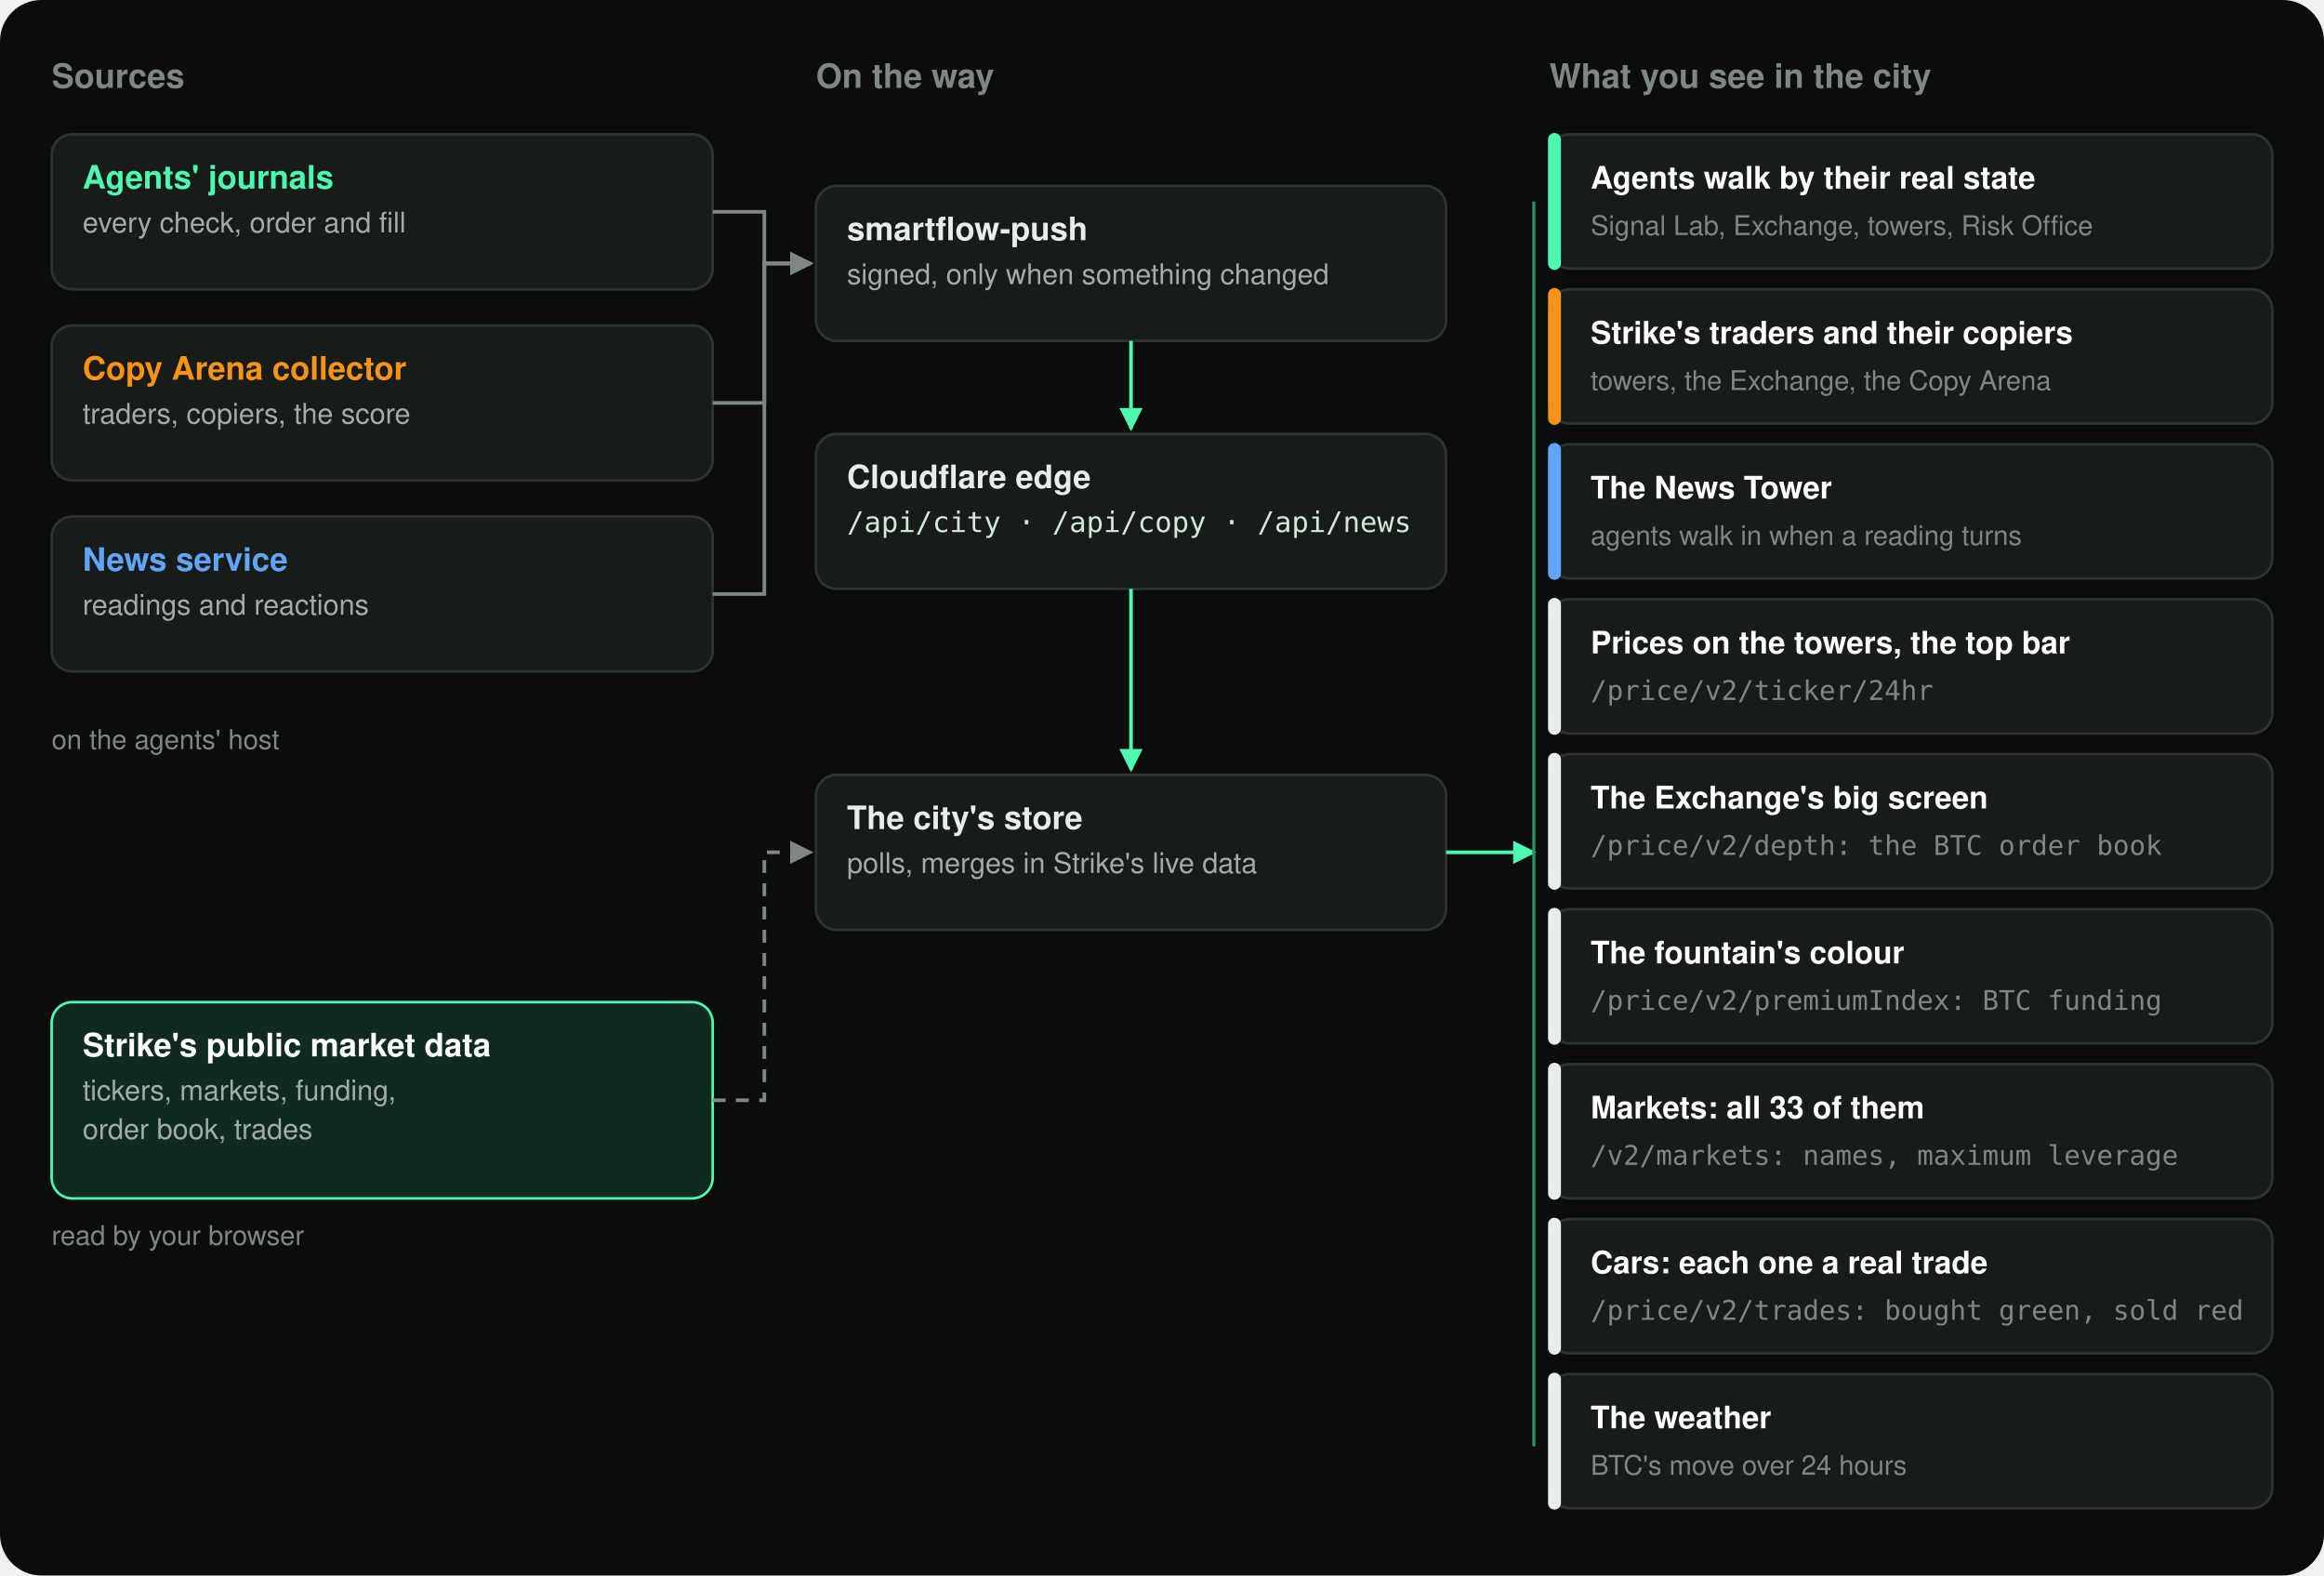
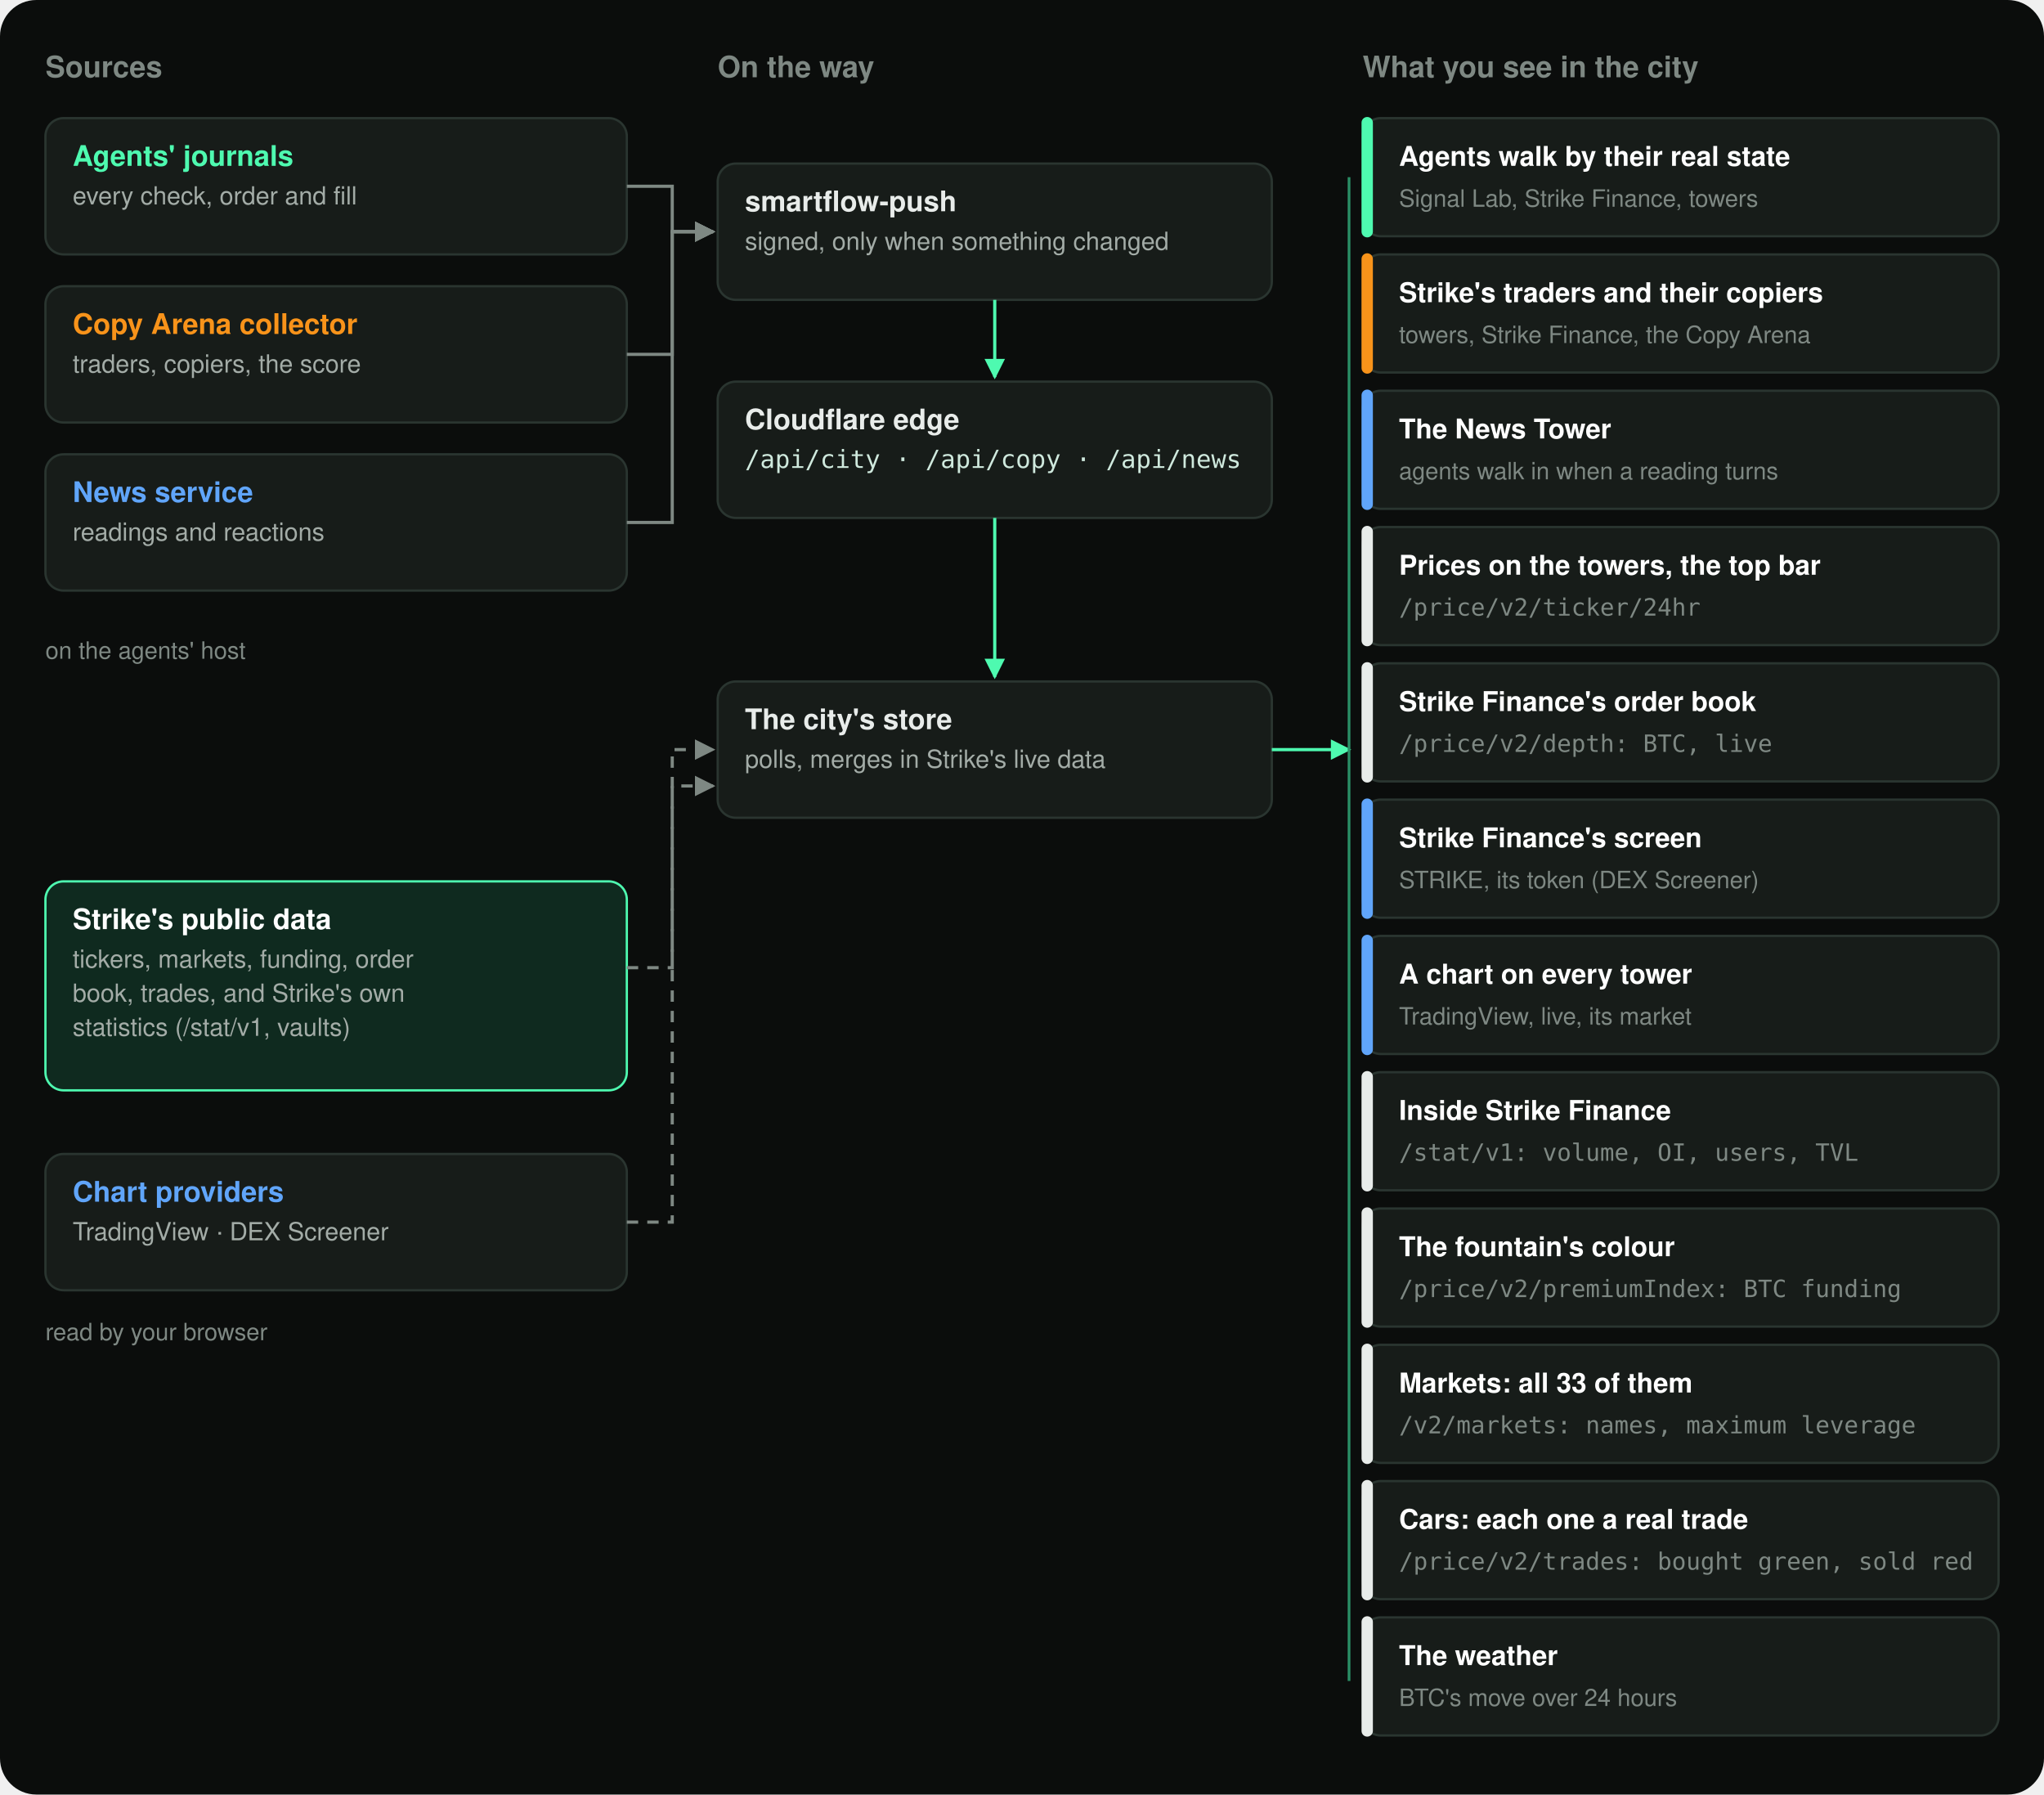
- <svg xmlns="http://www.w3.org/2000/svg" viewBox="0 0 900 610" width="900" height="610" role="img" aria-label="Where everything in the city comes from: the host's snapshots and Strike's public market data">
+ <svg xmlns="http://www.w3.org/2000/svg" viewBox="0 0 900 790" width="900" height="790" role="img" aria-label="Where everything in the city comes from: the host's snapshots, Strike's public data and the chart providers">
  <defs>
    <marker id="h-mint" markerWidth="9" markerHeight="9" refX="8" refY="4.5" orient="auto" markerUnits="userSpaceOnUse">
      <path d="M0,0 L9,4.5 L0,9 z" fill="#4efab0" />
    </marker>
    <marker id="s-mint" markerWidth="9" markerHeight="9" refX="1" refY="4.5" orient="auto" markerUnits="userSpaceOnUse">
      <path d="M9,0 L0,4.5 L9,9 z" fill="#4efab0" />
    </marker>
    <marker id="h-faint" markerWidth="9" markerHeight="9" refX="8" refY="4.5" orient="auto" markerUnits="userSpaceOnUse">
      <path d="M0,0 L9,4.5 L0,9 z" fill="#7e8883" />
    </marker>
    <marker id="s-faint" markerWidth="9" markerHeight="9" refX="1" refY="4.5" orient="auto" markerUnits="userSpaceOnUse">
      <path d="M9,0 L0,4.5 L9,9 z" fill="#7e8883" />
    </marker>
    <marker id="h-gold" markerWidth="9" markerHeight="9" refX="8" refY="4.5" orient="auto" markerUnits="userSpaceOnUse">
      <path d="M0,0 L9,4.5 L0,9 z" fill="#f8931a" />
    </marker>
    <marker id="s-gold" markerWidth="9" markerHeight="9" refX="1" refY="4.5" orient="auto" markerUnits="userSpaceOnUse">
      <path d="M9,0 L0,4.5 L9,9 z" fill="#f8931a" />
    </marker>
    <marker id="h-rose" markerWidth="9" markerHeight="9" refX="8" refY="4.5" orient="auto" markerUnits="userSpaceOnUse">
      <path d="M0,0 L9,4.5 L0,9 z" fill="#f472b6" />
    </marker>
    <marker id="s-rose" markerWidth="9" markerHeight="9" refX="1" refY="4.5" orient="auto" markerUnits="userSpaceOnUse">
      <path d="M9,0 L0,4.5 L9,9 z" fill="#f472b6" />
    </marker>
    <marker id="h-sky" markerWidth="9" markerHeight="9" refX="8" refY="4.5" orient="auto" markerUnits="userSpaceOnUse">
      <path d="M0,0 L9,4.5 L0,9 z" fill="#60a5fa" />
    </marker>
    <marker id="s-sky" markerWidth="9" markerHeight="9" refX="1" refY="4.5" orient="auto" markerUnits="userSpaceOnUse">
      <path d="M9,0 L0,4.5 L9,9 z" fill="#60a5fa" />
    </marker>
  </defs>
-   <rect width="900" height="610" rx="16" fill="#0b0d0c" />
+   <rect width="900" height="790" rx="16" fill="#0b0d0c" />
  <text x="20" y="34" font-family="'Plex Sans','IBM Plex Sans','Segoe UI',Helvetica,Arial,sans-serif" font-size="13" font-weight="600" fill="#7e8883">Sources</text>
  <text x="316" y="34" font-family="'Plex Sans','IBM Plex Sans','Segoe UI',Helvetica,Arial,sans-serif" font-size="13" font-weight="600" fill="#7e8883">On the way</text>
  <text x="600" y="34" font-family="'Plex Sans','IBM Plex Sans','Segoe UI',Helvetica,Arial,sans-serif" font-size="13" font-weight="600" fill="#7e8883">What you see in the city</text>
  <g data-group="1">
    <rect x="20" y="52" width="256" height="60" rx="8" fill="#171c19" stroke="#2a3530" stroke-width="1" data-box="1" />
    <text x="32" y="73" font-family="'Plex Sans','IBM Plex Sans','Segoe UI',Helvetica,Arial,sans-serif" font-size="12.5" font-weight="600" fill="#4efab0">Agents' journals</text>
    <text x="32" y="90" font-family="'Plex Sans','IBM Plex Sans','Segoe UI',Helvetica,Arial,sans-serif" font-size="11" font-weight="400" fill="#a3aca7">every check, order and fill</text>
  </g>
  <path d="M276,82 H296 V102 H314" fill="none" stroke="#7e8883" stroke-width="1.4" marker-end="url(#h-faint)" />
  <g data-group="1">
    <rect x="20" y="126" width="256" height="60" rx="8" fill="#171c19" stroke="#2a3530" stroke-width="1" data-box="1" />
    <text x="32" y="147" font-family="'Plex Sans','IBM Plex Sans','Segoe UI',Helvetica,Arial,sans-serif" font-size="12.5" font-weight="600" fill="#f8931a">Copy Arena collector</text>
    <text x="32" y="164" font-family="'Plex Sans','IBM Plex Sans','Segoe UI',Helvetica,Arial,sans-serif" font-size="11" font-weight="400" fill="#a3aca7">traders, copiers, the score</text>
  </g>
  <path d="M276,156 H296 V102 H314" fill="none" stroke="#7e8883" stroke-width="1.4" marker-end="url(#h-faint)" />
  <g data-group="1">
    <rect x="20" y="200" width="256" height="60" rx="8" fill="#171c19" stroke="#2a3530" stroke-width="1" data-box="1" />
    <text x="32" y="221" font-family="'Plex Sans','IBM Plex Sans','Segoe UI',Helvetica,Arial,sans-serif" font-size="12.5" font-weight="600" fill="#60a5fa">News service</text>
    <text x="32" y="238" font-family="'Plex Sans','IBM Plex Sans','Segoe UI',Helvetica,Arial,sans-serif" font-size="11" font-weight="400" fill="#a3aca7">readings and reactions</text>
  </g>
  <path d="M276,230 H296 V102 H314" fill="none" stroke="#7e8883" stroke-width="1.4" marker-end="url(#h-faint)" />
  <text x="20" y="290" font-family="'Plex Sans','IBM Plex Sans','Segoe UI',Helvetica,Arial,sans-serif" font-size="10.5" font-weight="400" fill="#7e8883">on the agents' host</text>
  <g data-group="1">
-     <rect x="20" y="388" width="256" height="76" rx="8" fill="#0f2a1f" stroke="#4efab0" stroke-width="1" data-box="1" />
-     <text x="32" y="409" font-family="'Plex Sans','IBM Plex Sans','Segoe UI',Helvetica,Arial,sans-serif" font-size="12.5" font-weight="600" fill="#fff">Strike's public market data</text>
-     <text x="32" y="426" font-family="'Plex Sans','IBM Plex Sans','Segoe UI',Helvetica,Arial,sans-serif" font-size="11" font-weight="400" fill="#a3aca7">tickers, markets, funding,</text>
-     <text x="32" y="441" font-family="'Plex Sans','IBM Plex Sans','Segoe UI',Helvetica,Arial,sans-serif" font-size="11" font-weight="400" fill="#a3aca7">order book, trades</text>
+     <rect x="20" y="388" width="256" height="92" rx="8" fill="#0f2a1f" stroke="#4efab0" stroke-width="1" data-box="1" />
+     <text x="32" y="409" font-family="'Plex Sans','IBM Plex Sans','Segoe UI',Helvetica,Arial,sans-serif" font-size="12.5" font-weight="600" fill="#fff">Strike's public data</text>
+     <text x="32" y="426" font-family="'Plex Sans','IBM Plex Sans','Segoe UI',Helvetica,Arial,sans-serif" font-size="11" font-weight="400" fill="#a3aca7">tickers, markets, funding, order</text>
+     <text x="32" y="441" font-family="'Plex Sans','IBM Plex Sans','Segoe UI',Helvetica,Arial,sans-serif" font-size="11" font-weight="400" fill="#a3aca7">book, trades, and Strike's own</text>
+     <text x="32" y="456" font-family="'Plex Sans','IBM Plex Sans','Segoe UI',Helvetica,Arial,sans-serif" font-size="11" font-weight="400" fill="#a3aca7">statistics (/stat/v1, vaults)</text>
  </g>
-   <text x="20" y="482" font-family="'Plex Sans','IBM Plex Sans','Segoe UI',Helvetica,Arial,sans-serif" font-size="10.5" font-weight="400" fill="#7e8883">read by your browser</text>
+   <g data-group="1">
+     <rect x="20" y="508" width="256" height="60" rx="8" fill="#171c19" stroke="#2a3530" stroke-width="1" data-box="1" />
+     <text x="32" y="529" font-family="'Plex Sans','IBM Plex Sans','Segoe UI',Helvetica,Arial,sans-serif" font-size="12.5" font-weight="600" fill="#60a5fa">Chart providers</text>
+     <text x="32" y="546" font-family="'Plex Sans','IBM Plex Sans','Segoe UI',Helvetica,Arial,sans-serif" font-size="11" font-weight="400" fill="#a3aca7">TradingView · DEX Screener</text>
+   </g>
+   <text x="20" y="590" font-family="'Plex Sans','IBM Plex Sans','Segoe UI',Helvetica,Arial,sans-serif" font-size="10.5" font-weight="400" fill="#7e8883">read by your browser</text>
  <g data-group="1">
    <rect x="316" y="72" width="244" height="60" rx="8" fill="#171c19" stroke="#2a3530" stroke-width="1" data-box="1" />
    <text x="328" y="93" font-family="'Plex Sans','IBM Plex Sans','Segoe UI',Helvetica,Arial,sans-serif" font-size="12.5" font-weight="600" fill="#e8ecea">smartflow-push</text>
    <text x="328" y="110" font-family="'Plex Sans','IBM Plex Sans','Segoe UI',Helvetica,Arial,sans-serif" font-size="11" font-weight="400" fill="#a3aca7">signed, only when something changed</text>
  </g>
  <g data-group="1">
    <rect x="316" y="168" width="244" height="60" rx="8" fill="#171c19" stroke="#2a3530" stroke-width="1" data-box="1" />
    <text x="328" y="189" font-family="'Plex Sans','IBM Plex Sans','Segoe UI',Helvetica,Arial,sans-serif" font-size="12.5" font-weight="600" fill="#e8ecea">Cloudflare edge</text>
    <text x="328" y="206" font-family="'Plex Mono','IBM Plex Mono',Consolas,Menlo,monospace" font-size="11" font-weight="400" fill="#cfe9dd">/api/city · /api/copy · /api/news</text>
  </g>
  <g data-group="1">
    <rect x="316" y="300" width="244" height="60" rx="8" fill="#171c19" stroke="#2a3530" stroke-width="1" data-box="1" />
    <text x="328" y="321" font-family="'Plex Sans','IBM Plex Sans','Segoe UI',Helvetica,Arial,sans-serif" font-size="12.5" font-weight="600" fill="#e8ecea">The city's store</text>
    <text x="328" y="338" font-family="'Plex Sans','IBM Plex Sans','Segoe UI',Helvetica,Arial,sans-serif" font-size="11" font-weight="400" fill="#a3aca7">polls, merges in Strike's live data</text>
  </g>
  <path d="M438,132 V166" fill="none" stroke="#4efab0" stroke-width="1.4" marker-end="url(#h-mint)" />
  <path d="M438,228 V298" fill="none" stroke="#4efab0" stroke-width="1.4" marker-end="url(#h-mint)" />
  <path d="M276,426 H296 V330 H314" fill="none" stroke="#7e8883" stroke-width="1.4" stroke-dasharray="5 4" marker-end="url(#h-faint)" />
+   <path d="M276,538 H296 V346 H314" fill="none" stroke="#7e8883" stroke-width="1.4" stroke-dasharray="5 4" marker-end="url(#h-faint)" />
  <path d="M560,330 H594" fill="none" stroke="#4efab0" stroke-width="1.4" marker-end="url(#h-mint)" />
  <g data-group="1">
    <rect x="600" y="52" width="280" height="52" rx="8" fill="#171c19" stroke="#2a3530" stroke-width="1" data-box="1" />
    <rect x="600" y="52" width="4" height="52" rx="2" fill="#4efab0" stroke="#4efab0" stroke-width="1" />
    <text x="616" y="73" font-family="'Plex Sans','IBM Plex Sans','Segoe UI',Helvetica,Arial,sans-serif" font-size="12" font-weight="600" fill="#fff">Agents walk by their real state</text>
-     <text x="616" y="91" font-family="'Plex Sans','IBM Plex Sans','Segoe UI',Helvetica,Arial,sans-serif" font-size="10.5" font-weight="400" fill="#7e8883">Signal Lab, Exchange, towers, Risk Office</text>
+     <text x="616" y="91" font-family="'Plex Sans','IBM Plex Sans','Segoe UI',Helvetica,Arial,sans-serif" font-size="10.5" font-weight="400" fill="#7e8883">Signal Lab, Strike Finance, towers</text>
  </g>
  <g data-group="1">
    <rect x="600" y="112" width="280" height="52" rx="8" fill="#171c19" stroke="#2a3530" stroke-width="1" data-box="1" />
    <rect x="600" y="112" width="4" height="52" rx="2" fill="#f8931a" stroke="#f8931a" stroke-width="1" />
    <text x="616" y="133" font-family="'Plex Sans','IBM Plex Sans','Segoe UI',Helvetica,Arial,sans-serif" font-size="12" font-weight="600" fill="#fff">Strike's traders and their copiers</text>
-     <text x="616" y="151" font-family="'Plex Sans','IBM Plex Sans','Segoe UI',Helvetica,Arial,sans-serif" font-size="10.5" font-weight="400" fill="#7e8883">towers, the Exchange, the Copy Arena</text>
+     <text x="616" y="151" font-family="'Plex Sans','IBM Plex Sans','Segoe UI',Helvetica,Arial,sans-serif" font-size="10.5" font-weight="400" fill="#7e8883">towers, Strike Finance, the Copy Arena</text>
  </g>
  <g data-group="1">
    <rect x="600" y="172" width="280" height="52" rx="8" fill="#171c19" stroke="#2a3530" stroke-width="1" data-box="1" />
    <rect x="600" y="172" width="4" height="52" rx="2" fill="#60a5fa" stroke="#60a5fa" stroke-width="1" />
    <text x="616" y="193" font-family="'Plex Sans','IBM Plex Sans','Segoe UI',Helvetica,Arial,sans-serif" font-size="12" font-weight="600" fill="#fff">The News Tower</text>
    <text x="616" y="211" font-family="'Plex Sans','IBM Plex Sans','Segoe UI',Helvetica,Arial,sans-serif" font-size="10.5" font-weight="400" fill="#7e8883">agents walk in when a reading turns</text>
  </g>
  <g data-group="1">
    <rect x="600" y="232" width="280" height="52" rx="8" fill="#171c19" stroke="#2a3530" stroke-width="1" data-box="1" />
    <rect x="600" y="232" width="4" height="52" rx="2" fill="#e8ecea" stroke="#e8ecea" stroke-width="1" />
    <text x="616" y="253" font-family="'Plex Sans','IBM Plex Sans','Segoe UI',Helvetica,Arial,sans-serif" font-size="12" font-weight="600" fill="#fff">Prices on the towers, the top bar</text>
    <text x="616" y="271" font-family="'Plex Mono','IBM Plex Mono',Consolas,Menlo,monospace" font-size="10.5" font-weight="400" fill="#7e8883">/price/v2/ticker/24hr</text>
  </g>
  <g data-group="1">
    <rect x="600" y="292" width="280" height="52" rx="8" fill="#171c19" stroke="#2a3530" stroke-width="1" data-box="1" />
    <rect x="600" y="292" width="4" height="52" rx="2" fill="#e8ecea" stroke="#e8ecea" stroke-width="1" />
-     <text x="616" y="313" font-family="'Plex Sans','IBM Plex Sans','Segoe UI',Helvetica,Arial,sans-serif" font-size="12" font-weight="600" fill="#fff">The Exchange's big screen</text>
-     <text x="616" y="331" font-family="'Plex Mono','IBM Plex Mono',Consolas,Menlo,monospace" font-size="10.5" font-weight="400" fill="#7e8883">/price/v2/depth: the BTC order book</text>
+     <text x="616" y="313" font-family="'Plex Sans','IBM Plex Sans','Segoe UI',Helvetica,Arial,sans-serif" font-size="12" font-weight="600" fill="#fff">Strike Finance's order book</text>
+     <text x="616" y="331" font-family="'Plex Mono','IBM Plex Mono',Consolas,Menlo,monospace" font-size="10.5" font-weight="400" fill="#7e8883">/price/v2/depth: BTC, live</text>
  </g>
  <g data-group="1">
    <rect x="600" y="352" width="280" height="52" rx="8" fill="#171c19" stroke="#2a3530" stroke-width="1" data-box="1" />
-     <rect x="600" y="352" width="4" height="52" rx="2" fill="#e8ecea" stroke="#e8ecea" stroke-width="1" />
-     <text x="616" y="373" font-family="'Plex Sans','IBM Plex Sans','Segoe UI',Helvetica,Arial,sans-serif" font-size="12" font-weight="600" fill="#fff">The fountain's colour</text>
-     <text x="616" y="391" font-family="'Plex Mono','IBM Plex Mono',Consolas,Menlo,monospace" font-size="10.5" font-weight="400" fill="#7e8883">/price/v2/premiumIndex: BTC funding</text>
+     <rect x="600" y="352" width="4" height="52" rx="2" fill="#60a5fa" stroke="#60a5fa" stroke-width="1" />
+     <text x="616" y="373" font-family="'Plex Sans','IBM Plex Sans','Segoe UI',Helvetica,Arial,sans-serif" font-size="12" font-weight="600" fill="#fff">Strike Finance's screen</text>
+     <text x="616" y="391" font-family="'Plex Sans','IBM Plex Sans','Segoe UI',Helvetica,Arial,sans-serif" font-size="10.5" font-weight="400" fill="#7e8883">STRIKE, its token (DEX Screener)</text>
  </g>
  <g data-group="1">
    <rect x="600" y="412" width="280" height="52" rx="8" fill="#171c19" stroke="#2a3530" stroke-width="1" data-box="1" />
-     <rect x="600" y="412" width="4" height="52" rx="2" fill="#e8ecea" stroke="#e8ecea" stroke-width="1" />
-     <text x="616" y="433" font-family="'Plex Sans','IBM Plex Sans','Segoe UI',Helvetica,Arial,sans-serif" font-size="12" font-weight="600" fill="#fff">Markets: all 33 of them</text>
-     <text x="616" y="451" font-family="'Plex Mono','IBM Plex Mono',Consolas,Menlo,monospace" font-size="10.5" font-weight="400" fill="#7e8883">/v2/markets: names, maximum leverage</text>
+     <rect x="600" y="412" width="4" height="52" rx="2" fill="#60a5fa" stroke="#60a5fa" stroke-width="1" />
+     <text x="616" y="433" font-family="'Plex Sans','IBM Plex Sans','Segoe UI',Helvetica,Arial,sans-serif" font-size="12" font-weight="600" fill="#fff">A chart on every tower</text>
+     <text x="616" y="451" font-family="'Plex Sans','IBM Plex Sans','Segoe UI',Helvetica,Arial,sans-serif" font-size="10.5" font-weight="400" fill="#7e8883">TradingView, live, its market</text>
  </g>
  <g data-group="1">
    <rect x="600" y="472" width="280" height="52" rx="8" fill="#171c19" stroke="#2a3530" stroke-width="1" data-box="1" />
    <rect x="600" y="472" width="4" height="52" rx="2" fill="#e8ecea" stroke="#e8ecea" stroke-width="1" />
-     <text x="616" y="493" font-family="'Plex Sans','IBM Plex Sans','Segoe UI',Helvetica,Arial,sans-serif" font-size="12" font-weight="600" fill="#fff">Cars: each one a real trade</text>
-     <text x="616" y="511" font-family="'Plex Mono','IBM Plex Mono',Consolas,Menlo,monospace" font-size="10.5" font-weight="400" fill="#7e8883">/price/v2/trades: bought green, sold red</text>
+     <text x="616" y="493" font-family="'Plex Sans','IBM Plex Sans','Segoe UI',Helvetica,Arial,sans-serif" font-size="12" font-weight="600" fill="#fff">Inside Strike Finance</text>
+     <text x="616" y="511" font-family="'Plex Mono','IBM Plex Mono',Consolas,Menlo,monospace" font-size="10.5" font-weight="400" fill="#7e8883">/stat/v1: volume, OI, users, TVL</text>
  </g>
  <g data-group="1">
    <rect x="600" y="532" width="280" height="52" rx="8" fill="#171c19" stroke="#2a3530" stroke-width="1" data-box="1" />
    <rect x="600" y="532" width="4" height="52" rx="2" fill="#e8ecea" stroke="#e8ecea" stroke-width="1" />
-     <text x="616" y="553" font-family="'Plex Sans','IBM Plex Sans','Segoe UI',Helvetica,Arial,sans-serif" font-size="12" font-weight="600" fill="#fff">The weather</text>
-     <text x="616" y="571" font-family="'Plex Sans','IBM Plex Sans','Segoe UI',Helvetica,Arial,sans-serif" font-size="10.5" font-weight="400" fill="#7e8883">BTC's move over 24 hours</text>
+     <text x="616" y="553" font-family="'Plex Sans','IBM Plex Sans','Segoe UI',Helvetica,Arial,sans-serif" font-size="12" font-weight="600" fill="#fff">The fountain's colour</text>
+     <text x="616" y="571" font-family="'Plex Mono','IBM Plex Mono',Consolas,Menlo,monospace" font-size="10.5" font-weight="400" fill="#7e8883">/price/v2/premiumIndex: BTC funding</text>
  </g>
-   <path d="M594,78 V560" stroke="#2a8f66" stroke-width="1.2" />
+   <g data-group="1">
+     <rect x="600" y="592" width="280" height="52" rx="8" fill="#171c19" stroke="#2a3530" stroke-width="1" data-box="1" />
+     <rect x="600" y="592" width="4" height="52" rx="2" fill="#e8ecea" stroke="#e8ecea" stroke-width="1" />
+     <text x="616" y="613" font-family="'Plex Sans','IBM Plex Sans','Segoe UI',Helvetica,Arial,sans-serif" font-size="12" font-weight="600" fill="#fff">Markets: all 33 of them</text>
+     <text x="616" y="631" font-family="'Plex Mono','IBM Plex Mono',Consolas,Menlo,monospace" font-size="10.5" font-weight="400" fill="#7e8883">/v2/markets: names, maximum leverage</text>
+   </g>
+   <g data-group="1">
+     <rect x="600" y="652" width="280" height="52" rx="8" fill="#171c19" stroke="#2a3530" stroke-width="1" data-box="1" />
+     <rect x="600" y="652" width="4" height="52" rx="2" fill="#e8ecea" stroke="#e8ecea" stroke-width="1" />
+     <text x="616" y="673" font-family="'Plex Sans','IBM Plex Sans','Segoe UI',Helvetica,Arial,sans-serif" font-size="12" font-weight="600" fill="#fff">Cars: each one a real trade</text>
+     <text x="616" y="691" font-family="'Plex Mono','IBM Plex Mono',Consolas,Menlo,monospace" font-size="10.5" font-weight="400" fill="#7e8883">/price/v2/trades: bought green, sold red</text>
+   </g>
+   <g data-group="1">
+     <rect x="600" y="712" width="280" height="52" rx="8" fill="#171c19" stroke="#2a3530" stroke-width="1" data-box="1" />
+     <rect x="600" y="712" width="4" height="52" rx="2" fill="#e8ecea" stroke="#e8ecea" stroke-width="1" />
+     <text x="616" y="733" font-family="'Plex Sans','IBM Plex Sans','Segoe UI',Helvetica,Arial,sans-serif" font-size="12" font-weight="600" fill="#fff">The weather</text>
+     <text x="616" y="751" font-family="'Plex Sans','IBM Plex Sans','Segoe UI',Helvetica,Arial,sans-serif" font-size="10.5" font-weight="400" fill="#7e8883">BTC's move over 24 hours</text>
+   </g>
+   <path d="M594,78 V740" stroke="#2a8f66" stroke-width="1.2" />
</svg>
